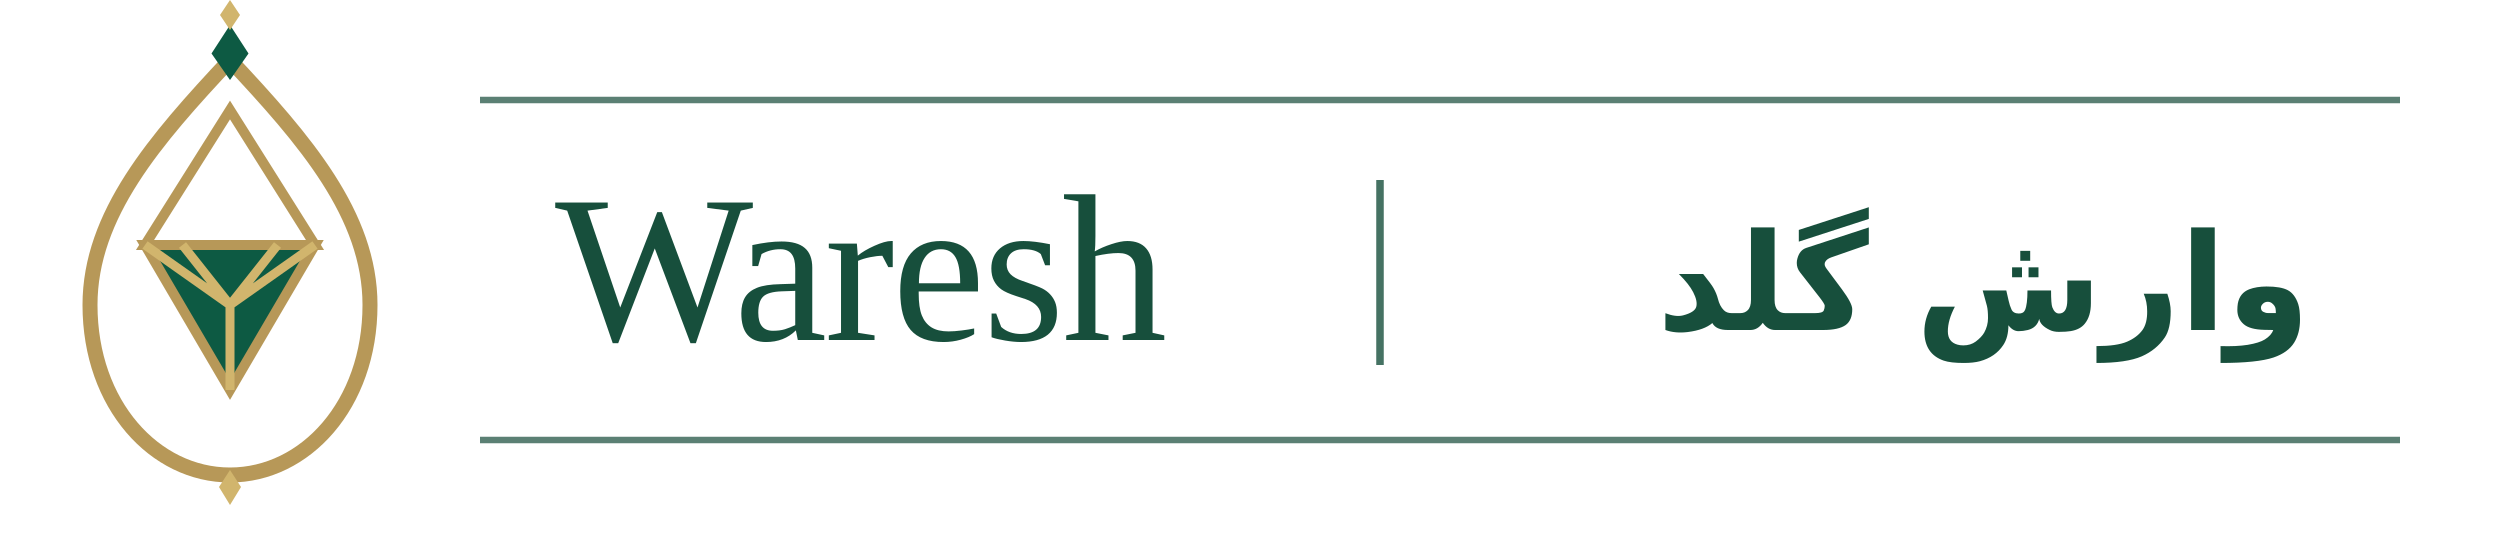
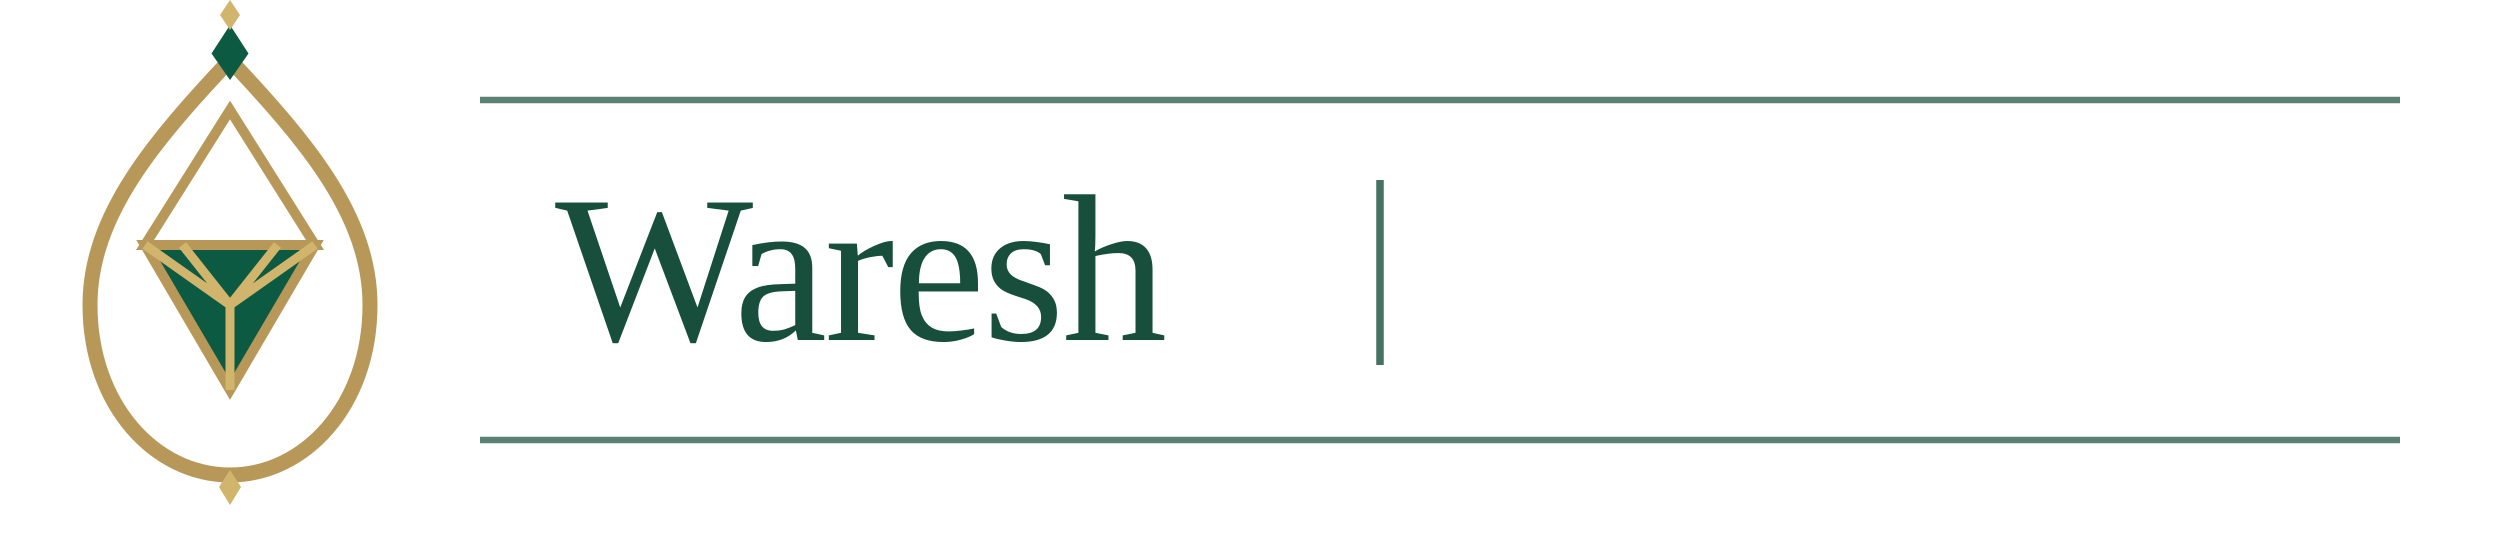
<svg xmlns="http://www.w3.org/2000/svg" viewBox="0 0 500 108" role="img" aria-labelledby="title desc">
  <g fill="none" fill-rule="evenodd">
    <path d="M46 12C31 28 18 43 18 61c0 20 13 34 28 34s28-14 28-34C74 43 61 28 46 12Z" stroke="#B79858" stroke-width="3" />
    <path d="M46 22 29 49h34L46 22Z" stroke="#B79858" stroke-width="2" />
    <path d="M29 49 46 78 63 49H29Z" fill="#0D5A43" stroke="#B79858" stroke-width="2" />
    <path d="m29 49 17 12 17-12M46 61v17M36.5 49 46 61l9.5-12" stroke="#D1B56D" stroke-width="1.8" />
    <path d="M46 5l3.7 5.7L46 16l-3.7-5.3L46 5Z" fill="#0D5A43" />
    <path d="M46 0l2 3-2 3-2-3 2-3Z" fill="#D1B56D" />
    <path d="M46 94l2.2 3.4L46 101l-2.2-3.6L46 94Z" fill="#D1B56D" />
    <path d="M96 20H480" stroke="#245646" stroke-width="1.3" opacity=".75" />
    <path d="M96 88H480" stroke="#245646" stroke-width="1.3" opacity=".75" />
    <text x="111" y="68" fill="#174F3C" font-family="Georgia, 'Times New Roman', serif" font-size="42" letter-spacing="-.5">Waresh</text>
    <path d="M276 36v37" stroke="#174F3C" stroke-width="1.5" opacity=".8" />
-     <text x="462" y="66" text-anchor="end" fill="#174F3C" font-family="Vazirmatn, Tahoma, Arial, sans-serif" font-size="27" font-weight="700">وارش گلد</text>
  </g>
</svg>
